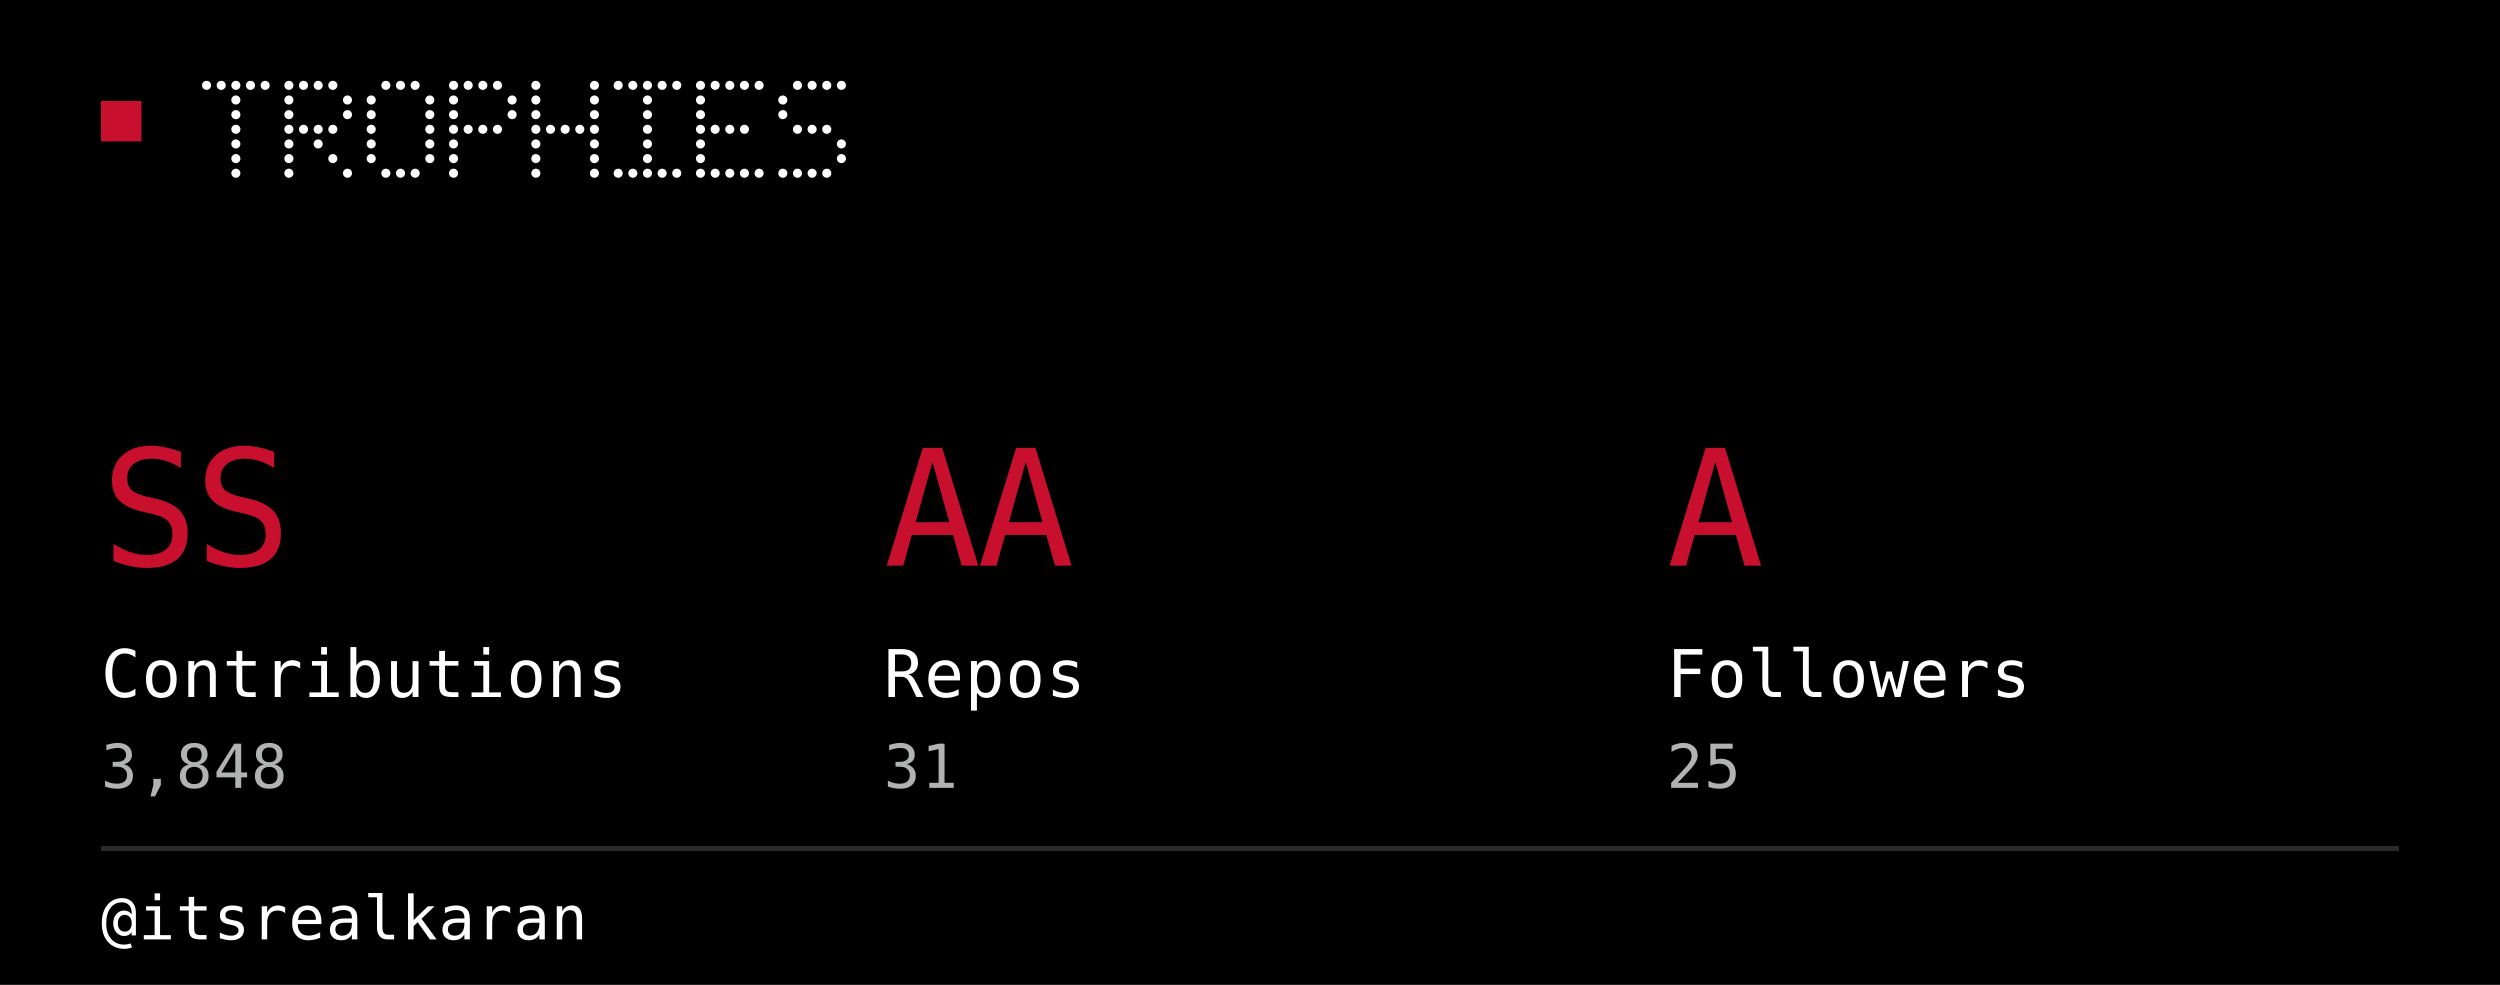
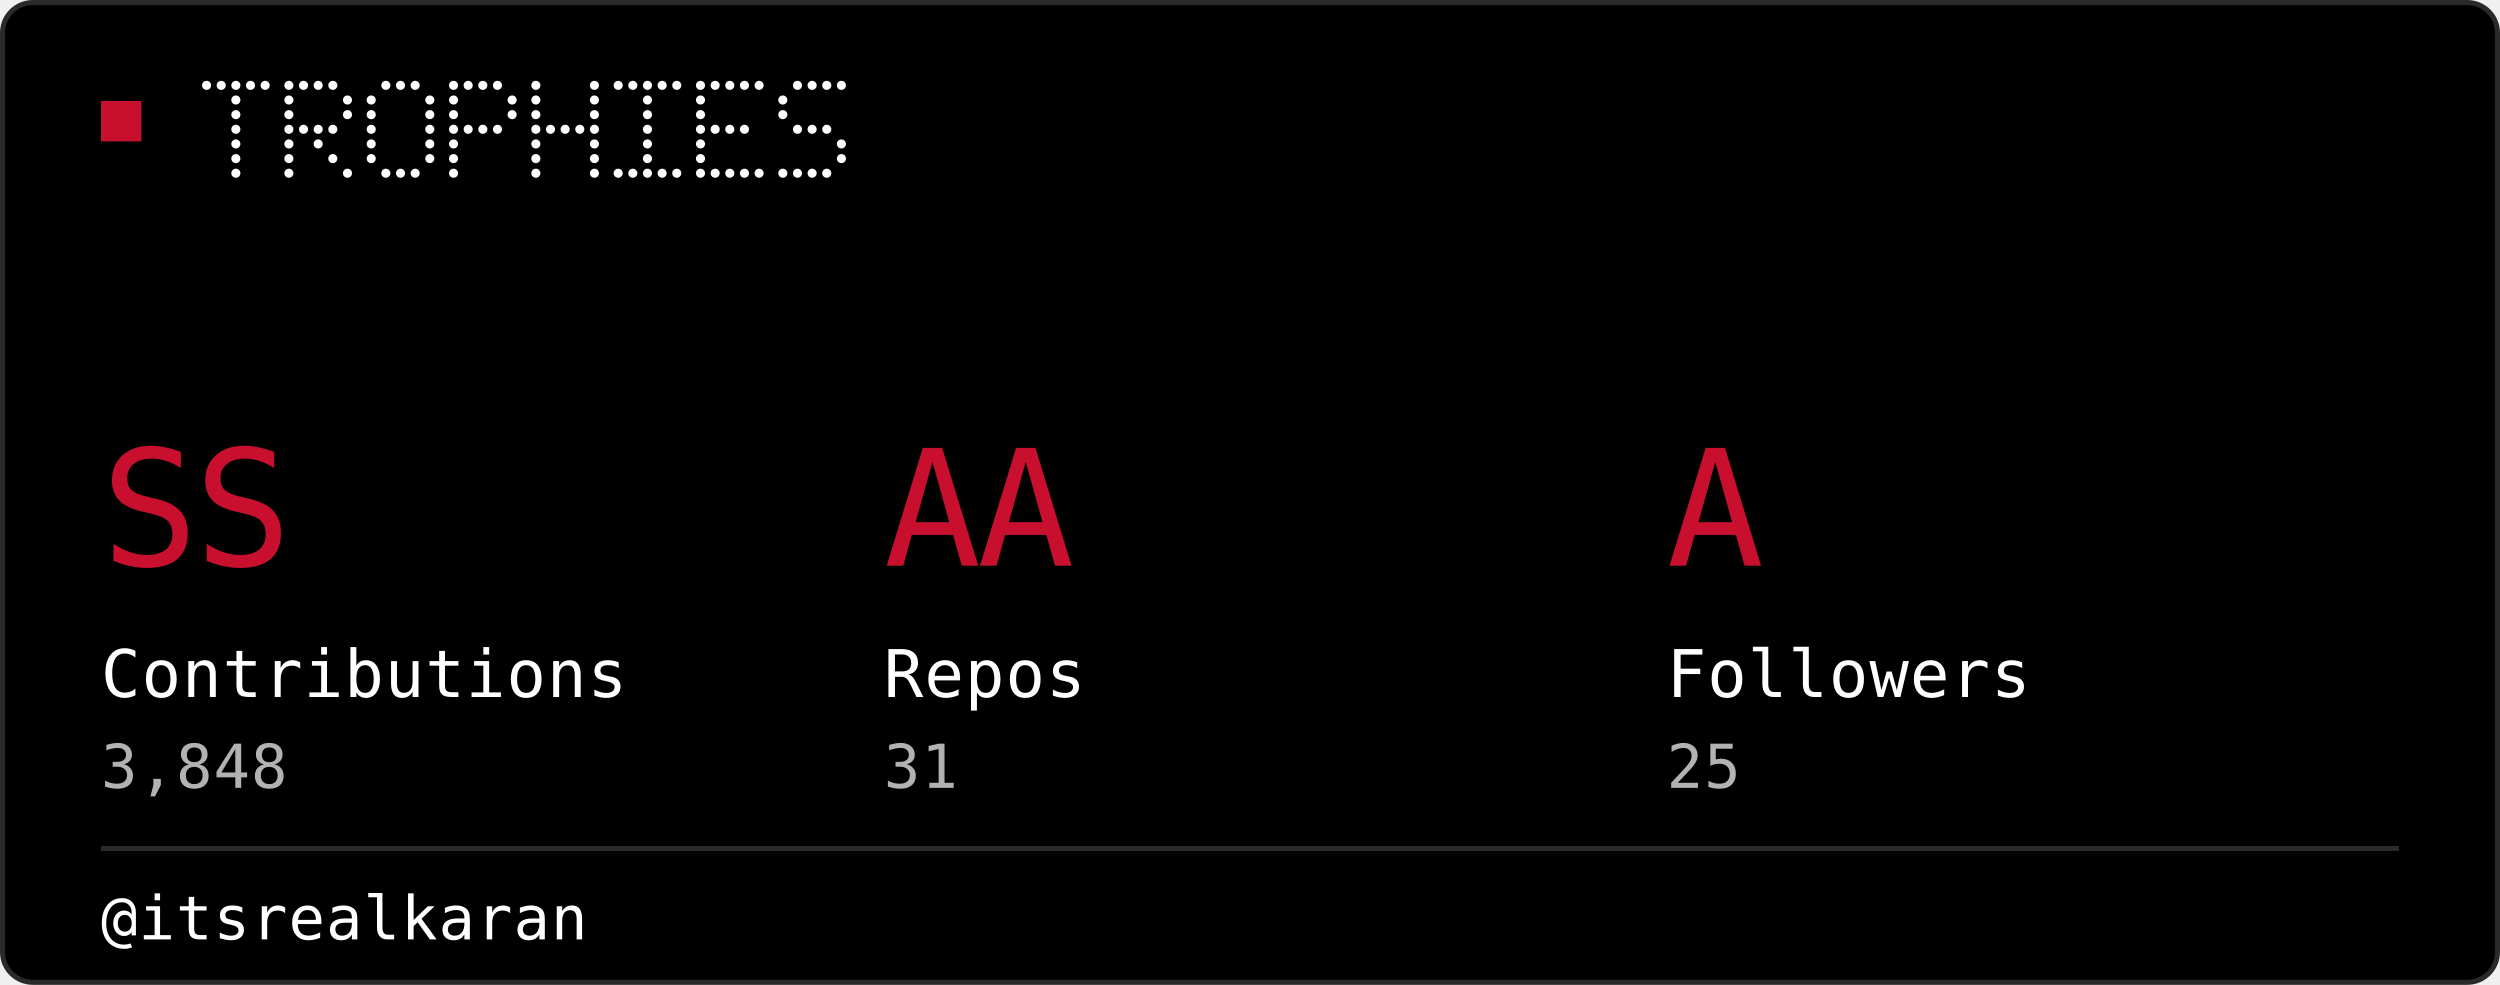
<svg xmlns="http://www.w3.org/2000/svg" width="495" height="195" viewBox="0 0 495 195" role="img">
-   <rect width="495" height="195" fill="#000000" />
+   <rect x="0.5" y="0.5" width="494" height="194" rx="6" fill="#000000" stroke="#2A2A2A" stroke-width="1" />
  <rect x="20" y="20" width="8" height="8" fill="#C8102E" />
  <circle cx="40.9" cy="16.9" r="0.90" fill="#FFFFFF" />
  <circle cx="43.8" cy="16.9" r="0.90" fill="#FFFFFF" />
  <circle cx="46.7" cy="16.9" r="0.90" fill="#FFFFFF" />
  <circle cx="49.6" cy="16.9" r="0.90" fill="#FFFFFF" />
  <circle cx="52.5" cy="16.9" r="0.90" fill="#FFFFFF" />
  <circle cx="46.7" cy="19.8" r="0.90" fill="#FFFFFF" />
  <circle cx="46.7" cy="22.7" r="0.90" fill="#FFFFFF" />
  <circle cx="46.7" cy="25.6" r="0.90" fill="#FFFFFF" />
  <circle cx="46.7" cy="28.5" r="0.90" fill="#FFFFFF" />
  <circle cx="46.7" cy="31.4" r="0.90" fill="#FFFFFF" />
  <circle cx="46.7" cy="34.3" r="0.90" fill="#FFFFFF" />
  <circle cx="57.2" cy="16.9" r="0.90" fill="#FFFFFF" />
  <circle cx="60.1" cy="16.9" r="0.90" fill="#FFFFFF" />
  <circle cx="63.0" cy="16.9" r="0.90" fill="#FFFFFF" />
  <circle cx="65.9" cy="16.9" r="0.90" fill="#FFFFFF" />
  <circle cx="57.2" cy="19.8" r="0.90" fill="#FFFFFF" />
  <circle cx="68.8" cy="19.8" r="0.90" fill="#FFFFFF" />
  <circle cx="57.2" cy="22.7" r="0.90" fill="#FFFFFF" />
  <circle cx="68.8" cy="22.7" r="0.90" fill="#FFFFFF" />
  <circle cx="57.2" cy="25.6" r="0.90" fill="#FFFFFF" />
  <circle cx="60.1" cy="25.6" r="0.90" fill="#FFFFFF" />
  <circle cx="63.0" cy="25.6" r="0.90" fill="#FFFFFF" />
  <circle cx="65.9" cy="25.6" r="0.90" fill="#FFFFFF" />
  <circle cx="57.2" cy="28.5" r="0.90" fill="#FFFFFF" />
  <circle cx="63.0" cy="28.5" r="0.90" fill="#FFFFFF" />
  <circle cx="57.2" cy="31.4" r="0.90" fill="#FFFFFF" />
  <circle cx="65.9" cy="31.4" r="0.90" fill="#FFFFFF" />
  <circle cx="57.2" cy="34.3" r="0.90" fill="#FFFFFF" />
  <circle cx="68.8" cy="34.3" r="0.90" fill="#FFFFFF" />
  <circle cx="76.4" cy="16.9" r="0.90" fill="#FFFFFF" />
  <circle cx="79.3" cy="16.9" r="0.90" fill="#FFFFFF" />
  <circle cx="82.2" cy="16.9" r="0.90" fill="#FFFFFF" />
  <circle cx="73.5" cy="19.8" r="0.90" fill="#FFFFFF" />
  <circle cx="85.1" cy="19.8" r="0.90" fill="#FFFFFF" />
  <circle cx="73.5" cy="22.7" r="0.90" fill="#FFFFFF" />
  <circle cx="85.1" cy="22.7" r="0.90" fill="#FFFFFF" />
  <circle cx="73.5" cy="25.6" r="0.90" fill="#FFFFFF" />
  <circle cx="85.1" cy="25.6" r="0.90" fill="#FFFFFF" />
  <circle cx="73.5" cy="28.5" r="0.90" fill="#FFFFFF" />
  <circle cx="85.1" cy="28.5" r="0.90" fill="#FFFFFF" />
  <circle cx="73.5" cy="31.4" r="0.90" fill="#FFFFFF" />
  <circle cx="85.1" cy="31.4" r="0.90" fill="#FFFFFF" />
  <circle cx="76.4" cy="34.3" r="0.90" fill="#FFFFFF" />
  <circle cx="79.3" cy="34.3" r="0.90" fill="#FFFFFF" />
  <circle cx="82.2" cy="34.3" r="0.90" fill="#FFFFFF" />
  <circle cx="89.8" cy="16.9" r="0.90" fill="#FFFFFF" />
  <circle cx="92.7" cy="16.9" r="0.90" fill="#FFFFFF" />
  <circle cx="95.6" cy="16.9" r="0.90" fill="#FFFFFF" />
  <circle cx="98.5" cy="16.9" r="0.90" fill="#FFFFFF" />
  <circle cx="89.8" cy="19.8" r="0.90" fill="#FFFFFF" />
  <circle cx="101.4" cy="19.8" r="0.90" fill="#FFFFFF" />
  <circle cx="89.8" cy="22.7" r="0.90" fill="#FFFFFF" />
  <circle cx="101.4" cy="22.7" r="0.90" fill="#FFFFFF" />
  <circle cx="89.8" cy="25.6" r="0.90" fill="#FFFFFF" />
  <circle cx="92.7" cy="25.6" r="0.90" fill="#FFFFFF" />
  <circle cx="95.6" cy="25.6" r="0.90" fill="#FFFFFF" />
  <circle cx="98.5" cy="25.6" r="0.90" fill="#FFFFFF" />
  <circle cx="89.8" cy="28.5" r="0.90" fill="#FFFFFF" />
  <circle cx="89.8" cy="31.4" r="0.90" fill="#FFFFFF" />
  <circle cx="89.8" cy="34.3" r="0.90" fill="#FFFFFF" />
  <circle cx="106.1" cy="16.9" r="0.90" fill="#FFFFFF" />
  <circle cx="117.7" cy="16.9" r="0.90" fill="#FFFFFF" />
  <circle cx="106.1" cy="19.8" r="0.90" fill="#FFFFFF" />
  <circle cx="117.7" cy="19.8" r="0.90" fill="#FFFFFF" />
  <circle cx="106.1" cy="22.7" r="0.90" fill="#FFFFFF" />
  <circle cx="117.7" cy="22.7" r="0.90" fill="#FFFFFF" />
  <circle cx="106.1" cy="25.6" r="0.90" fill="#FFFFFF" />
  <circle cx="109.0" cy="25.6" r="0.90" fill="#FFFFFF" />
  <circle cx="111.9" cy="25.6" r="0.90" fill="#FFFFFF" />
  <circle cx="114.8" cy="25.6" r="0.90" fill="#FFFFFF" />
  <circle cx="117.7" cy="25.6" r="0.90" fill="#FFFFFF" />
  <circle cx="106.1" cy="28.5" r="0.90" fill="#FFFFFF" />
  <circle cx="117.7" cy="28.5" r="0.90" fill="#FFFFFF" />
  <circle cx="106.1" cy="31.4" r="0.90" fill="#FFFFFF" />
  <circle cx="117.7" cy="31.4" r="0.90" fill="#FFFFFF" />
  <circle cx="106.1" cy="34.3" r="0.90" fill="#FFFFFF" />
  <circle cx="117.7" cy="34.3" r="0.90" fill="#FFFFFF" />
  <circle cx="122.4" cy="16.9" r="0.90" fill="#FFFFFF" />
  <circle cx="125.3" cy="16.9" r="0.90" fill="#FFFFFF" />
  <circle cx="128.2" cy="16.9" r="0.90" fill="#FFFFFF" />
  <circle cx="131.1" cy="16.9" r="0.90" fill="#FFFFFF" />
  <circle cx="134.0" cy="16.9" r="0.90" fill="#FFFFFF" />
  <circle cx="128.2" cy="19.8" r="0.90" fill="#FFFFFF" />
  <circle cx="128.2" cy="22.7" r="0.90" fill="#FFFFFF" />
  <circle cx="128.2" cy="25.6" r="0.90" fill="#FFFFFF" />
  <circle cx="128.2" cy="28.5" r="0.90" fill="#FFFFFF" />
  <circle cx="128.2" cy="31.4" r="0.90" fill="#FFFFFF" />
  <circle cx="122.4" cy="34.3" r="0.90" fill="#FFFFFF" />
  <circle cx="125.3" cy="34.3" r="0.90" fill="#FFFFFF" />
  <circle cx="128.2" cy="34.3" r="0.90" fill="#FFFFFF" />
  <circle cx="131.1" cy="34.3" r="0.90" fill="#FFFFFF" />
  <circle cx="134.0" cy="34.3" r="0.90" fill="#FFFFFF" />
  <circle cx="138.7" cy="16.9" r="0.90" fill="#FFFFFF" />
  <circle cx="141.6" cy="16.9" r="0.90" fill="#FFFFFF" />
  <circle cx="144.5" cy="16.9" r="0.90" fill="#FFFFFF" />
  <circle cx="147.4" cy="16.9" r="0.90" fill="#FFFFFF" />
  <circle cx="150.3" cy="16.9" r="0.90" fill="#FFFFFF" />
  <circle cx="138.7" cy="19.8" r="0.90" fill="#FFFFFF" />
  <circle cx="138.7" cy="22.7" r="0.90" fill="#FFFFFF" />
  <circle cx="138.7" cy="25.6" r="0.90" fill="#FFFFFF" />
  <circle cx="141.6" cy="25.6" r="0.90" fill="#FFFFFF" />
  <circle cx="144.5" cy="25.6" r="0.90" fill="#FFFFFF" />
  <circle cx="147.4" cy="25.6" r="0.90" fill="#FFFFFF" />
  <circle cx="138.7" cy="28.5" r="0.90" fill="#FFFFFF" />
  <circle cx="138.7" cy="31.4" r="0.90" fill="#FFFFFF" />
  <circle cx="138.7" cy="34.3" r="0.90" fill="#FFFFFF" />
  <circle cx="141.6" cy="34.3" r="0.90" fill="#FFFFFF" />
  <circle cx="144.5" cy="34.3" r="0.90" fill="#FFFFFF" />
  <circle cx="147.4" cy="34.3" r="0.90" fill="#FFFFFF" />
  <circle cx="150.3" cy="34.3" r="0.90" fill="#FFFFFF" />
  <circle cx="157.9" cy="16.9" r="0.90" fill="#FFFFFF" />
  <circle cx="160.8" cy="16.9" r="0.90" fill="#FFFFFF" />
  <circle cx="163.7" cy="16.9" r="0.90" fill="#FFFFFF" />
  <circle cx="166.6" cy="16.9" r="0.90" fill="#FFFFFF" />
  <circle cx="155.0" cy="19.8" r="0.90" fill="#FFFFFF" />
  <circle cx="155.0" cy="22.7" r="0.90" fill="#FFFFFF" />
  <circle cx="157.9" cy="25.6" r="0.90" fill="#FFFFFF" />
  <circle cx="160.8" cy="25.6" r="0.90" fill="#FFFFFF" />
  <circle cx="163.7" cy="25.6" r="0.90" fill="#FFFFFF" />
  <circle cx="166.6" cy="28.5" r="0.90" fill="#FFFFFF" />
  <circle cx="166.6" cy="31.4" r="0.90" fill="#FFFFFF" />
  <circle cx="155.0" cy="34.3" r="0.90" fill="#FFFFFF" />
  <circle cx="157.9" cy="34.3" r="0.90" fill="#FFFFFF" />
  <circle cx="160.8" cy="34.3" r="0.90" fill="#FFFFFF" />
  <circle cx="163.7" cy="34.3" r="0.90" fill="#FFFFFF" />
  <text x="20" y="112" fill="#C8102E" font-family="ui-monospace, Geist Mono, monospace" font-size="32" letter-spacing="-0.8" dominant-baseline="auto">SS</text>
  <text x="20" y="138" fill="#FFFFFF" font-family="ui-monospace, Geist Mono, monospace" font-size="13" letter-spacing="0.2" dominant-baseline="auto">Contributions</text>
  <text x="20" y="156" fill="#B1B3B3" font-family="ui-monospace, Geist Mono, monospace" font-size="12" letter-spacing="0.2" dominant-baseline="auto">3,848</text>
  <text x="175" y="112" fill="#C8102E" font-family="ui-monospace, Geist Mono, monospace" font-size="32" letter-spacing="-0.8" dominant-baseline="auto">AA</text>
  <text x="175" y="138" fill="#FFFFFF" font-family="ui-monospace, Geist Mono, monospace" font-size="13" letter-spacing="0.2" dominant-baseline="auto">Repos</text>
  <text x="175" y="156" fill="#B1B3B3" font-family="ui-monospace, Geist Mono, monospace" font-size="12" letter-spacing="0.2" dominant-baseline="auto">31</text>
  <text x="330" y="112" fill="#C8102E" font-family="ui-monospace, Geist Mono, monospace" font-size="32" letter-spacing="-0.8" dominant-baseline="auto">A</text>
  <text x="330" y="138" fill="#FFFFFF" font-family="ui-monospace, Geist Mono, monospace" font-size="13" letter-spacing="0.2" dominant-baseline="auto">Followers</text>
  <text x="330" y="156" fill="#B1B3B3" font-family="ui-monospace, Geist Mono, monospace" font-size="12" letter-spacing="0.2" dominant-baseline="auto">25</text>
  <line x1="20" y1="168" x2="475" y2="168" stroke="#2A2A2A" />
  <text x="20" y="186" fill="#FFFFFF" font-family="ui-monospace, Geist Mono, monospace" font-size="12" letter-spacing="0.2" dominant-baseline="auto">@itsrealkaran</text>
</svg>
